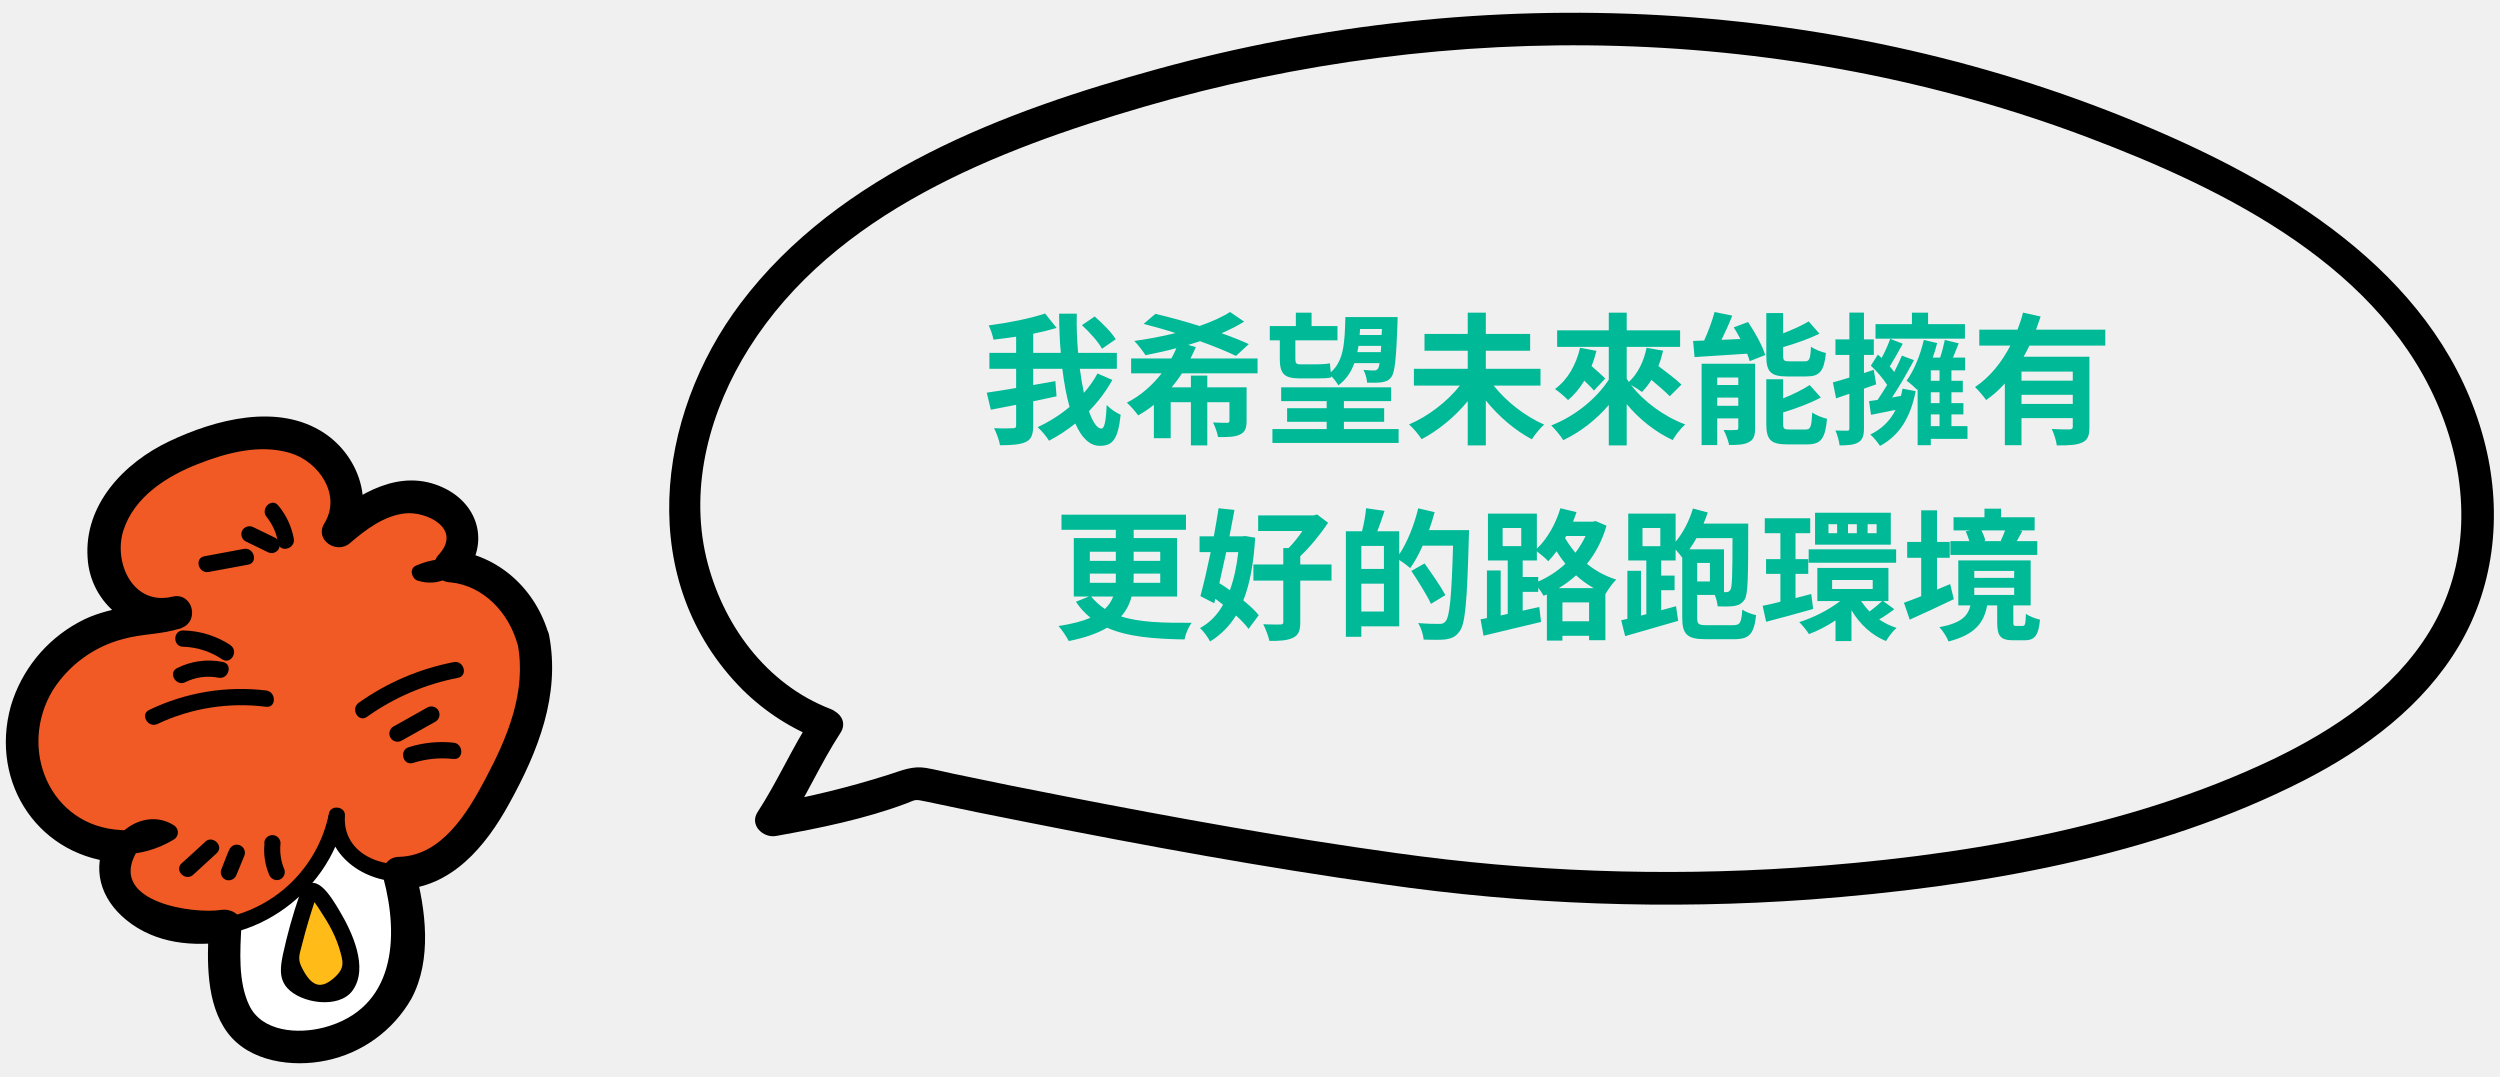
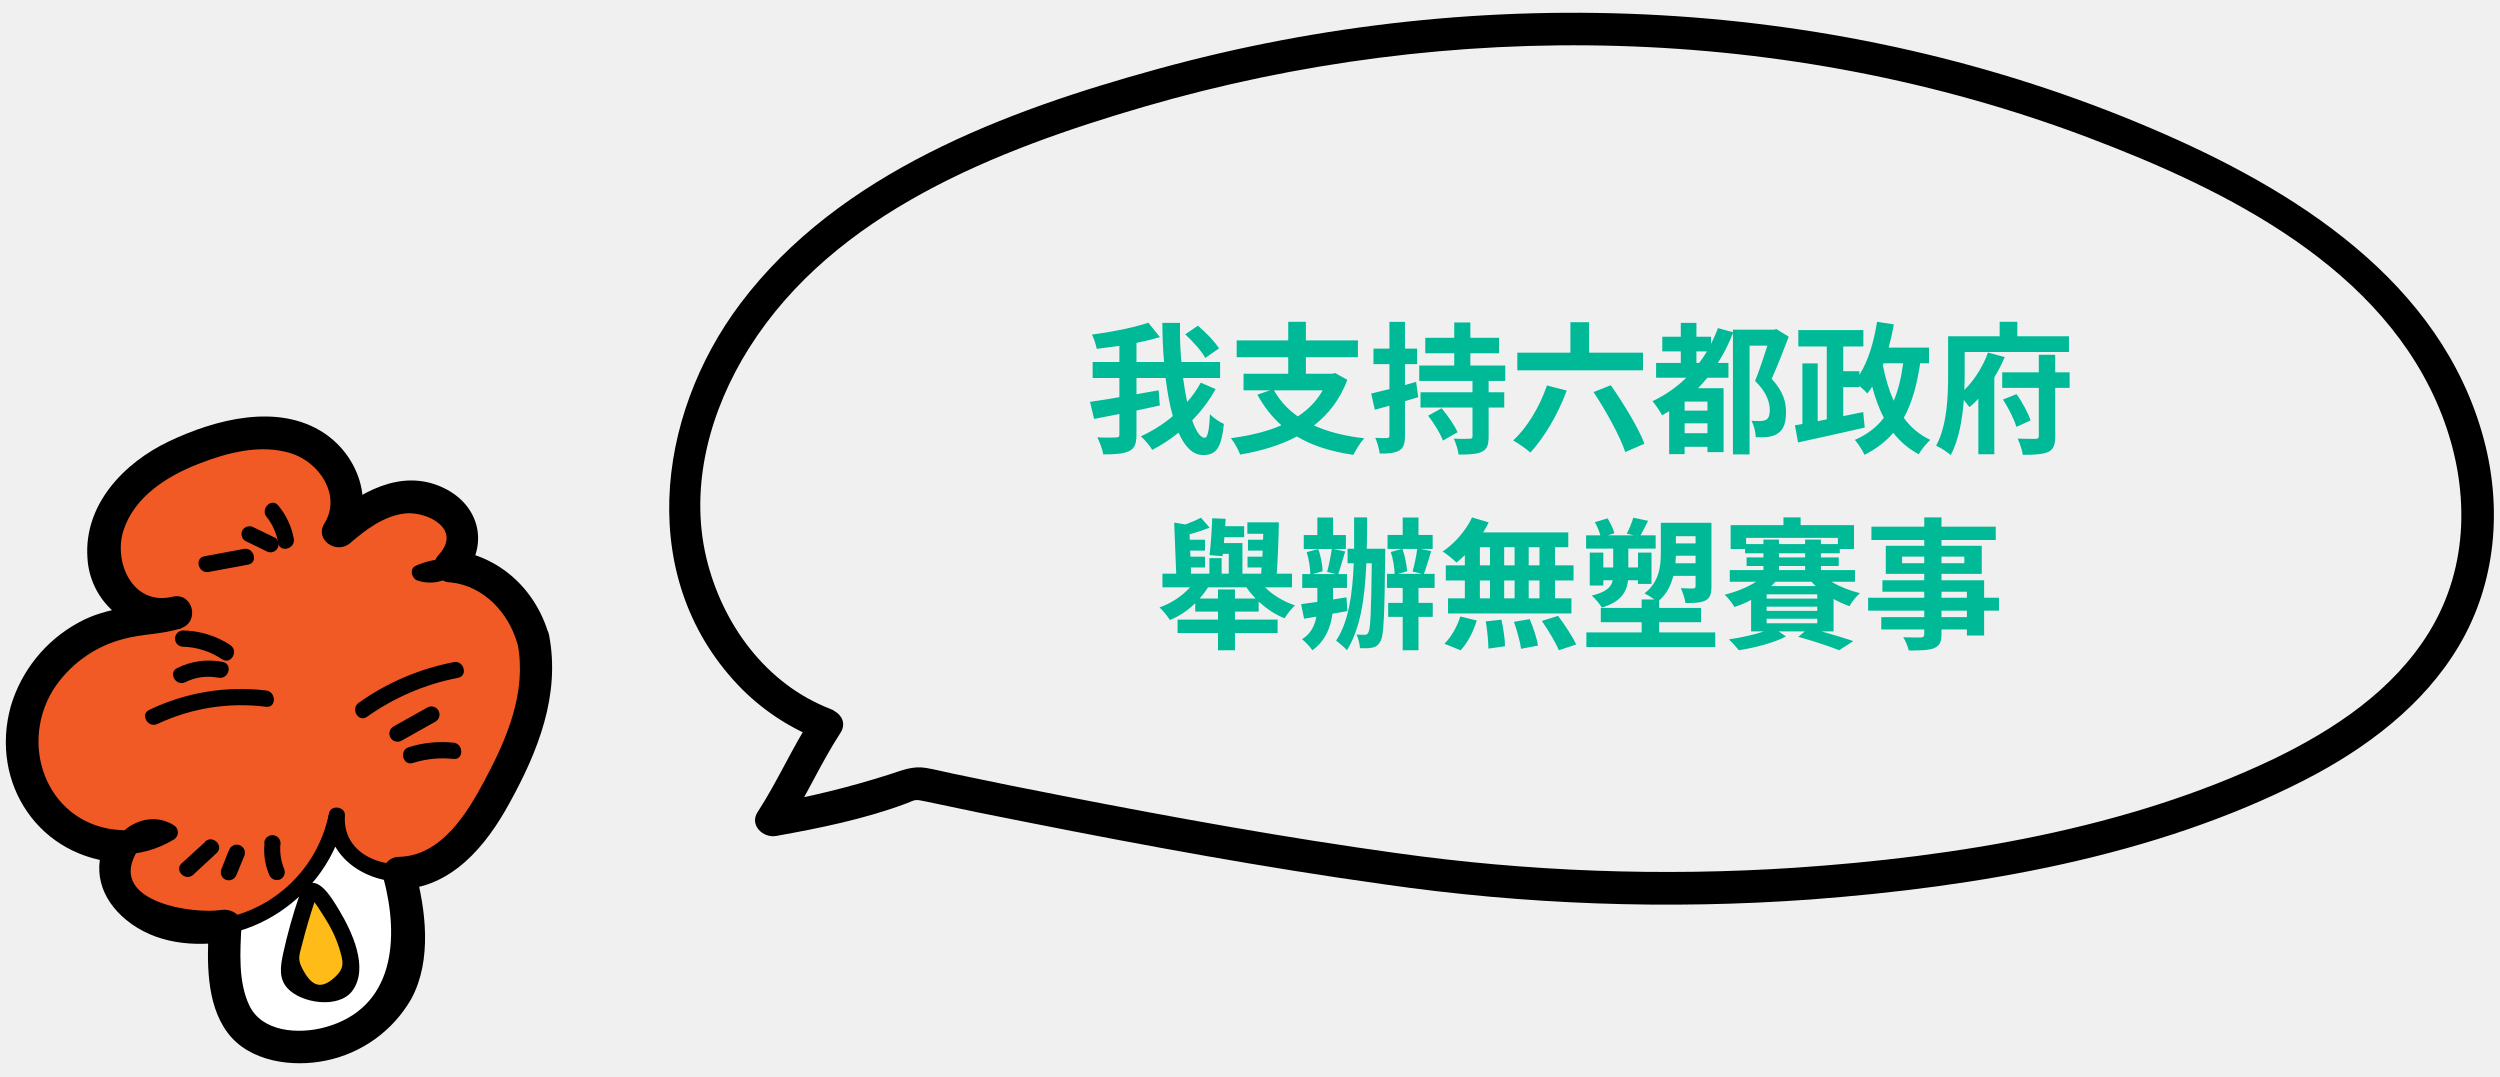
<svg xmlns="http://www.w3.org/2000/svg" viewBox="0 0 460 198">
  <defs>
-     <style>.a{fill:#fff;}.b{fill:#ffbc18;}.c{fill:#f15a24;}.d{font-size:26px;fill:#00b997;font-family:"PingFang TC", "HeiTi TC", "Microsoft JhengHei", sans-serif;font-weight:700;}</style>
+     <style>.a{fill:#fff;}.b{fill:#ffbc18;}.c{fill:#f15a24;}.d,.e{isolation:isolate;}.e{font-size:26px;fill:#00b997;font-family:MicrosoftJhengHeiBold, Microsoft JhengHei;font-weight:700;}</style>
  </defs>
  <path class="a" d="M64,148.76c9.69,3.32,11.89,19.16,10.92,27.84-1.35,12.08-17.09,20.16-28.13,13.9-5.46-3.1-5.51-12.09-5.43-17.81.06-3.79.8-15,5.41-16.23C46.73,156.46,55.14,145.73,64,148.76Z" />
  <path d="M63.56,150.2c9.13,3.65,11,17.79,9.8,26.32C71.85,187.35,57.23,195.4,47.5,189.2c-6.9-4.4-5.45-19.88-3.33-26.77.89-2.86,2.94-4.37,4.94-6.41,3.82-3.88,8.75-7.37,14.45-5.82a1.5,1.5,0,0,0,.8-2.89c-8.17-2.22-14.22,3.68-19.72,8.56C38.84,161,39.28,173,40.06,180c.48,4.28,1.68,8.9,5.45,11.45s9,3.16,13.53,2.34c9.58-1.73,17-9.41,17.5-19.17S74.6,151.4,64.36,147.31C62.57,146.59,61.79,149.49,63.56,150.2Z" />
-   <path class="b" d="M56.52,165.19a99.88,99.88,0,0,0-3.15,11.38,5.5,5.5,0,0,0,.07,3.5c.73,1.51,2.58,2,4.21,2.4,1.8.41,3.89.76,5.34-.38s1.59-2.86,1.49-4.51c-.32-5-3.25-9.33-6.08-13.42C58.4,164.16,57.23,163.09,56.52,165.19Z" />
-   <path d="M55.08,164.8a94.86,94.86,0,0,0-3,10.73c-.45,2.16-.84,4.44.76,6.24,2.53,2.87,9.52,3.9,12,.53,3.1-4.21-.11-10.92-2.37-14.71-1.52-2.53-4.71-8.12-7.23-3.15-.87,1.72,1.71,3.24,2.59,1.51-.41-.79-.41-.79,0,0l.7,1c.67,1.07,1.38,2.11,2,3.21a22.17,22.17,0,0,1,1.85,4.17c.8,2.67,1.16,3.76-.91,5.6-2.41,2.14-4,1.47-5.5-1.09-1.31-2.24-1-2.75-.38-5.1.69-2.76,1.52-5.48,2.41-8.18C58.58,163.76,55.68,163,55.08,164.8Z" />
-   <path class="c" d="M29.67,113.66c-8.62-.14-17.41,4-22.13,11.16s-4.77,17.44.58,24.2,16,8.94,23.16,4.14c-4.13-3.39-10.88,1.91-10.17,7.21s6,8.84,11.27,9.94C45.47,173.08,59.84,163.22,62,150c-1.06,7.3,8.48,12.47,15.46,10.08s11.34-9.22,14.75-15.76c4.29-8.26,8-17.6,5.95-26.67S85.52,101.12,77.26,105.4c4.15,1.92,9-3.24,7.85-7.67s-6.35-6.84-10.89-6.28-8.48,3.36-11.91,6.39c3.9-5.38.26-13.63-5.73-16.48S43.45,79.73,37.2,82c-5.12,1.82-10.14,4.37-13.72,8.46s-5.47,10-3.76,15.11,7.62,8.89,12.78,7.2" />
-   <path d="M29.67,112.16c-14.77.17-28.68,11.3-27,27.07,1.52,14,17,22.7,29.34,15.23a1.53,1.53,0,0,0,0-2.6c-5-3.17-11.3.79-12.31,6.29-1.22,6.63,5.3,11.65,10.94,13.28,14.42,4.18,30-6.76,32.75-21l-3-.4c-.56,7.78,7.52,12.87,14.69,12.09C85,161,90.79,150.64,94.66,142.73c4.51-9.23,8.5-21.16,2.72-30.77-4.32-7.18-12.92-11.4-20.88-7.86-1.25.56-.76,2.39.36,2.74,7.46,2.32,12.62-7.13,7.93-12.85-6.66-8.1-17.29-2.59-23.54,2.79l2.36,1.81c3.73-6,1-13.76-4.67-17.57-8-5.35-19.08-2.28-27,1.5-7.76,3.69-15,10.87-14.27,20.14.62,7.65,7.72,13.32,15.27,11.52,1.88-.45,1.08-3.34-.8-2.89-8.34,2-13.06-6.94-10.83-14C23.4,90.52,29.81,86.42,36.06,84c5.57-2.18,11.92-3.76,17.82-2,6.19,1.82,10.86,9.12,7.14,15.13-.94,1.52,1.11,2.89,2.35,1.82,3.67-3.15,8-6.43,13.16-5.92a8.65,8.65,0,0,1,5.76,2.66c3,3.4.45,9.89-4.63,8.31l.36,2.74c7.59-3.38,16,2.82,18.3,10.08,2.63,8.18-.67,17.12-4.25,24.45-3,6.07-6.56,13-12.74,16.39-6,3.27-16.46.69-15.86-7.6.12-1.67-2.62-2.06-2.94-.4a24.56,24.56,0,0,1-18.06,18.95,20.11,20.11,0,0,1-13.36-.94c-2.63-1.22-5.52-3.38-6.28-6.36-1-4.1,3.33-9.58,7.69-6.8v-2.6c-11.59,7-25.21-2.6-24.95-15.49s12-21.07,24.1-21.21a1.5,1.5,0,0,0,0-3Z" />
-   <path d="M42.39,118.69A16.5,16.5,0,0,0,33.7,116c-1.93,0-1.93,3,0,3a13.5,13.5,0,0,1,7.17,2.31c1.62,1.07,3.12-1.52,1.52-2.59Z" />
-   <path d="M41,121.8a12.94,12.94,0,0,0-8.41,1.13c-1.73.85-.21,3.44,1.51,2.59a9.53,9.53,0,0,1,6.1-.82c1.89.36,2.7-2.53.8-2.9Z" />
-   <path d="M73.85,136.3l6.28-3.52a1.5,1.5,0,0,0-1.52-2.59l-6.27,3.52a1.5,1.5,0,0,0,1.51,2.59Z" />
-   <path d="M76,140.38a18,18,0,0,1,7.44-.73c1.92.19,1.91-2.81,0-3a20.48,20.48,0,0,0-8.23.83c-1.84.58-1.06,3.47.79,2.9Z" />
-   <path d="M37.74,154.92l-4.31,3.92c-1.44,1.3.69,3.42,2.12,2.12L39.86,157c1.43-1.3-.7-3.42-2.12-2.12Z" />
-   <path d="M42.06,156.56l-1.38,3.53a1.51,1.51,0,0,0,1,1.84,1.54,1.54,0,0,0,1.85-1L45,157.36a1.5,1.5,0,1,0-2.89-.8Z" />
+   <path class="b" d="M56.52,165.19a99.88,99.88,0,0,0-3.15,11.38,5.52,5.52,0,0,0,.07,3.5c.73,1.51,2.58,2,4.21,2.4,1.8.41,3.89.76,5.34-.38s1.59-2.86,1.49-4.51c-.32-5-3.25-9.33-6.08-13.42C58.4,164.16,57.23,163.09,56.52,165.19Z" />
+   <path d="M55.08,164.8a94.81,94.81,0,0,0-3,10.73c-.45,2.16-.84,4.44.76,6.24,2.53,2.87,9.52,3.9,12,.53,3.1-4.21-.11-10.92-2.37-14.71-1.52-2.53-4.71-8.12-7.23-3.15-.87,1.72,1.71,3.24,2.59,1.51h0l.7,1c.67,1.07,1.38,2.11,2,3.21a21.89,21.89,0,0,1,1.85,4.17c.8,2.67,1.16,3.76-.91,5.6-2.41,2.14-4,1.47-5.5-1.09-1.31-2.24-1-2.75-.38-5.1.69-2.76,1.52-5.48,2.41-8.18C58.58,163.76,55.68,163,55.08,164.8Z" />
+   <path class="c" d="M29.67,113.66c-8.62-.14-17.41,4-22.13,11.16s-4.77,17.44.58,24.2,16,8.94,23.16,4.14c-4.13-3.39-10.88,1.91-10.17,7.21s6,8.84,11.27,9.94C45.47,173.08,59.84,163.22,62,150c-1.06,7.3,8.48,12.47,15.46,10.08s11.34-9.22,14.75-15.76c4.29-8.26,8-17.6,6-26.67s-12.64-16.53-20.9-12.25c4.15,1.92,9-3.24,7.85-7.67s-6.35-6.84-10.89-6.28-8.48,3.36-11.91,6.39c3.9-5.38.26-13.63-5.73-16.48S43.45,79.73,37.2,82c-5.12,1.82-10.14,4.37-13.72,8.46s-5.47,10-3.76,15.11,7.62,8.89,12.78,7.2" />
+   <path d="M29.67,112.16c-14.77.17-28.68,11.3-27,27.07,1.52,14,17,22.7,29.34,15.23a1.53,1.53,0,0,0,.49-2.11,1.44,1.44,0,0,0-.49-.49c-5-3.17-11.3.79-12.31,6.29-1.22,6.63,5.3,11.65,10.94,13.28,14.42,4.18,30-6.76,32.75-21l-3-.4c-.56,7.78,7.52,12.87,14.69,12.09C85,161,90.79,150.64,94.66,142.73c4.51-9.23,8.5-21.16,2.72-30.77-4.32-7.18-12.92-11.4-20.88-7.86-1.25.56-.76,2.39.36,2.74,7.46,2.32,12.62-7.13,7.93-12.85-6.66-8.1-17.29-2.59-23.54,2.79l2.36,1.81c3.73-6,1-13.76-4.67-17.57-8-5.35-19.08-2.28-27,1.5-7.76,3.69-15,10.87-14.27,20.14.62,7.65,7.72,13.32,15.27,11.52,1.88-.45,1.08-3.34-.8-2.89-8.34,2-13.06-6.94-10.83-14C23.4,90.52,29.81,86.42,36.06,84c5.57-2.18,11.92-3.76,17.82-2,6.19,1.82,10.86,9.12,7.14,15.13-.94,1.52,1.11,2.89,2.35,1.82,3.67-3.15,8-6.43,13.16-5.92a8.68,8.68,0,0,1,5.76,2.66c3,3.4.45,9.89-4.63,8.31l.36,2.74c7.59-3.38,16,2.82,18.3,10.08,2.63,8.18-.67,17.12-4.25,24.45-3,6.07-6.56,13-12.74,16.39-6,3.27-16.46.69-15.86-7.6.12-1.67-2.62-2.06-2.94-.4a24.54,24.54,0,0,1-18.06,19,20.13,20.13,0,0,1-13.36-.94c-2.63-1.22-5.52-3.38-6.28-6.36-1-4.1,3.33-9.58,7.69-6.8v-2.6c-11.59,7-25.21-2.6-24.95-15.49s12-21.07,24.1-21.21a1.5,1.5,0,0,0,0-3Z" />
+   <path d="M42.39,118.69A16.5,16.5,0,0,0,33.7,116a1.5,1.5,0,0,0,0,3,13.5,13.5,0,0,1,7.17,2.31c1.62,1.07,3.12-1.52,1.52-2.59Z" />
+   <path d="M41,121.8a13,13,0,0,0-8.41,1.13c-1.73.85-.21,3.44,1.51,2.59a9.53,9.53,0,0,1,6.1-.82C42.09,125.06,42.9,122.17,41,121.8Z" />
+   <path d="M73.85,136.3l6.28-3.52a1.5,1.5,0,0,0-1.52-2.59h0l-6.27,3.52a1.5,1.5,0,0,0,1.51,2.59Z" />
+   <path d="M76,140.38a18,18,0,0,1,7.44-.73c1.92.19,1.91-2.81,0-3a20.48,20.48,0,0,0-8.23.83C73.37,138.06,74.15,141,76,140.38Z" />
+   <path d="M37.74,154.92l-4.31,3.92c-1.44,1.3.69,3.42,2.12,2.12l4.31-4c1.43-1.3-.7-3.42-2.12-2.12Z" />
+   <path d="M42.06,156.56l-1.38,3.53a1.51,1.51,0,0,0,1,1.84,1.54,1.54,0,0,0,1.85-1L45,157.36a1.5,1.5,0,0,0-2.87-.89s0,.06,0,.09Z" />
  <path d="M48.67,155.2a11.54,11.54,0,0,0,.83,5.69,1.55,1.55,0,0,0,1.85,1,1.51,1.51,0,0,0,1-1.84,9.64,9.64,0,0,1-.73-4.89,1.5,1.5,0,0,0-3,0Z" />
-   <path d="M54.06,99.12A13.19,13.19,0,0,0,51.19,93c-1.23-1.49-3.34.64-2.13,2.12a10.18,10.18,0,0,1,2.11,4.78c.34,1.9,3.23,1.09,2.89-.8Z" />
-   <path d="M50.73,99l-4.12-2a1.55,1.55,0,0,0-2,.54,1.51,1.51,0,0,0,.54,2.05l4.11,2a1.53,1.53,0,0,0,2-.53A1.52,1.52,0,0,0,50.73,99Z" />
-   <path d="M44.86,101l-7.25,1.35c-1.9.35-1.1,3.25.79,2.89l7.26-1.35c1.89-.35,1.09-3.24-.8-2.89Z" />
-   <path d="M67.52,131.9a42.92,42.92,0,0,1,16.76-7.18c1.89-.37,1.09-3.26-.8-2.89A45,45,0,0,0,66,129.31c-1.56,1.11-.07,3.71,1.52,2.59Z" />
-   <path d="M49,127.05a38.91,38.91,0,0,0-21.54,3.57c-1.75.82-.23,3.41,1.51,2.59a36.17,36.17,0,0,1,20-3.16c1.91.23,1.89-2.77,0-3Z" />
-   <path d="M101,116.86c-2.39-8.47-9.26-14.79-18.09-15.69l2.12,5.12c5.11-5.68,3.43-13.37-3.53-16.59-7.8-3.62-15.46,1-21.33,6l4.71,3.63c4.17-6.72,1.16-15.4-5.2-19.63-8.48-5.64-20.1-2.51-28.56,1.51-8.28,3.93-15.68,11.64-15,21.43a14.12,14.12,0,0,0,17.17,13l-1.6-5.79c-5.83,1.92-11.72,1.56-17.34,4.72A25.89,25.89,0,0,0,2,129.89C-2,144.22,7.34,158,22.28,158.74l-2.6-4.52c-2.87,5.57-1.24,11.13,3.55,15.05,5.39,4.4,12.36,5,19,3.95l-3.8-2.89c-.33,6.38-.58,14.29,3.44,19.68s12,6.43,18.18,5.12a23.54,23.54,0,0,0,15.64-11.36c3.84-7.12,2.67-16.42.63-23.9l-2.89,3.8c9.63-.27,16-8,20.29-15.86,5.27-9.53,9.42-19.93,7.31-30.95-.73-3.79-6.51-2.18-5.79,1.6,1.7,8.83-1.92,17.34-6,25-3.28,6.18-8,14-15.82,14.2a3,3,0,0,0-2.9,3.8c3,11.11,2.15,24.13-10.88,27.59-4.71,1.25-11.46.87-13.8-4.11-2.05-4.35-1.66-9.92-1.42-14.62.11-2.13-2-3.18-3.8-2.89-4.9.77-20.33-1.34-15.75-10.19a3,3,0,0,0-2.59-4.51c-13.12-.63-19.09-15-12.52-25.8a21.91,21.91,0,0,1,12.88-9.35c3.57-1,7.13-.81,10.66-2s2.18-6.69-1.6-5.79c-7.23,1.72-10.87-6.24-9-12.18,2-6.21,8-10,13.74-12.24,5.29-2.08,11.41-3.71,17-2,5.27,1.59,9.45,7.75,6.24,12.93-1.88,3,2.23,5.77,4.71,3.64,2.88-2.47,6.17-5,10.07-5.47s10.64,2.74,6.3,7.56a3,3,0,0,0,2.13,5.12c6.11.62,10.7,5.6,12.3,11.29C96.28,122.17,102.07,120.59,101,116.86Z" />
-   <path d="M149.47,131.85c-3.69,5.67-6.38,11.9-10.07,17.57-1.56,2.38,1,4.83,3.39,4.4,8-1.43,16.36-3.13,24-6,1.75-.67,1.4-.81,3.69-.32q9.28,2,18.6,3.81c21.75,4.32,43.59,8.33,65.56,11.4a365,365,0,0,0,78.45,2.8c30.62-2.3,63.29-7.83,90.88-21.94,11.27-5.76,22-13.76,28.52-24.82,6.76-11.46,7.94-25.11,4.55-37.86-7.77-29.21-35-46.1-61.09-57.22C338.58-.84,273-3.82,213.06,12.68,185,20.39,154.42,31.76,136.28,55.79c-15.75,20.86-19.35,51.32.33,71.09a41.32,41.32,0,0,0,14.65,9.38c3.61,1.38,5.17-4.42,1.6-5.79-11.94-4.58-20-15.67-22.91-27.89-3.13-13.31.73-27.19,7.88-38.54,15.71-24.92,45.6-36.49,72.64-44.39C267,3.16,328.76,4.42,384,25.22c25.58,9.65,54.8,24,65.32,51.17,5.07,13.08,5.12,27.71-2.34,39.88-6.58,10.75-17.49,18-28.66,23.39-26.94,12.88-58.43,18-88,20a357.93,357.93,0,0,1-73.45-2.7c-20.35-2.82-40.58-6.48-60.74-10.41q-10.38-2-20.74-4.19c-1.67-.35-3.34-.78-5-1.06-2.51-.42-4.44.46-6.91,1.25A170.32,170.32,0,0,1,141.19,148l3.39,4.41c3.69-5.67,6.38-11.91,10.07-17.57,2.11-3.25-3.08-6.26-5.18-3Z" />
-   <text class="d" transform="translate(180.75 79.61)">我希望未來能擁有<tspan x="13" y="36">更好的路跑環境</tspan>
-   </text>
+   <path d="M54.06,99.12A13.26,13.26,0,0,0,51.19,93c-1.23-1.49-3.34.64-2.13,2.12a10.18,10.18,0,0,1,2.11,4.78c.34,1.9,3.23,1.09,2.89-.8Z" />
+   <path d="M50.73,99l-4.12-2a1.55,1.55,0,0,0-2,.54,1.51,1.51,0,0,0,.54,2l4.11,2A1.49,1.49,0,0,0,50.73,99Z" />
+   <path d="M44.86,101l-7.25,1.35c-1.9.35-1.1,3.25.79,2.89l7.26-1.35C47.55,103.54,46.75,100.65,44.86,101Z" />
+   <path d="M67.52,131.9a42.92,42.92,0,0,1,16.76-7.18c1.89-.37,1.09-3.26-.8-2.89A45,45,0,0,0,66,129.31C64.44,130.42,65.93,133,67.52,131.9Z" />
+   <path d="M49,127.05a38.93,38.93,0,0,0-21.54,3.57c-1.75.82-.23,3.41,1.51,2.59a36.16,36.16,0,0,1,20-3.16c1.91.23,1.89-2.77,0-3Z" />
+   <path d="M101,116.86c-2.39-8.47-9.26-14.79-18.09-15.69L85,106.29c5.11-5.68,3.43-13.37-3.53-16.59-7.8-3.62-15.46,1-21.33,6l4.71,3.63c4.17-6.72,1.16-15.4-5.2-19.63-8.48-5.64-20.1-2.51-28.56,1.51-8.28,3.93-15.68,11.64-15,21.43A14.12,14.12,0,0,0,31,116a14.68,14.68,0,0,0,2.29-.32l-1.6-5.79c-5.83,1.92-11.72,1.56-17.34,4.72A25.9,25.9,0,0,0,2,129.89C-2,144.22,7.34,158,22.28,158.74l-2.6-4.52c-2.87,5.57-1.24,11.13,3.55,15.05,5.39,4.4,12.36,5,19,3.95l-3.8-2.89c-.33,6.38-.58,14.29,3.44,19.68s12,6.43,18.18,5.12a23.54,23.54,0,0,0,15.64-11.36c3.84-7.12,2.67-16.42.63-23.9l-2.89,3.8c9.63-.27,16-8,20.29-15.86,5.27-9.53,9.42-19.93,7.31-30.95-.73-3.79-6.51-2.18-5.79,1.6,1.7,8.83-1.92,17.34-6,25-3.28,6.18-8,14-15.82,14.2a3,3,0,0,0-3,3,3.16,3.16,0,0,0,.11.81c3,11.11,2.15,24.13-10.88,27.59-4.71,1.25-11.46.87-13.8-4.11-2.05-4.35-1.66-9.92-1.42-14.62.11-2.13-2-3.18-3.8-2.89-4.9.77-20.33-1.34-15.75-10.19a3,3,0,0,0-2.59-4.51c-13.12-.63-19.09-15-12.52-25.8a21.92,21.92,0,0,1,12.88-9.35c3.57-1,7.13-.81,10.66-2s2.18-6.69-1.6-5.79c-7.23,1.72-10.87-6.24-9-12.18,2-6.21,8-10,13.74-12.24,5.29-2.08,11.41-3.71,17-2,5.27,1.59,9.45,7.75,6.24,12.93-1.88,3,2.23,5.77,4.71,3.64,2.88-2.47,6.17-5,10.07-5.47s10.64,2.74,6.3,7.56a3,3,0,0,0,2.13,5.12c6.11.62,10.7,5.6,12.3,11.29C96.28,122.17,102.07,120.59,101,116.86Z" />
+   <path d="M149.47,131.85c-3.69,5.67-6.38,11.9-10.07,17.57-1.56,2.38,1,4.83,3.39,4.4,8-1.43,16.36-3.13,24-6,1.75-.67,1.4-.81,3.69-.32q9.28,2,18.6,3.81c21.75,4.32,43.59,8.33,65.56,11.4a365,365,0,0,0,78.45,2.8c30.62-2.3,63.29-7.83,90.88-21.94,11.27-5.76,22-13.76,28.52-24.82,6.76-11.46,7.94-25.11,4.55-37.86-7.77-29.21-35-46.1-61.09-57.22C338.58-.84,273-3.82,213.06,12.68,185,20.39,154.42,31.76,136.28,55.79c-15.75,20.86-19.35,51.32.33,71.09a41.32,41.32,0,0,0,14.65,9.38c3.61,1.38,5.17-4.42,1.6-5.79-11.94-4.58-20-15.67-22.91-27.89-3.13-13.31.73-27.19,7.88-38.54,15.71-24.92,45.6-36.49,72.64-44.39C267,3.16,328.76,4.42,384,25.22c25.58,9.65,54.8,24,65.32,51.17,5.07,13.08,5.12,27.71-2.34,39.88-6.58,10.75-17.49,18-28.66,23.39-26.94,12.88-58.43,18-88,20a358,358,0,0,1-73.45-2.7c-20.35-2.82-40.58-6.48-60.74-10.41q-10.38-2-20.74-4.19c-1.67-.35-3.34-.78-5-1.06-2.51-.42-4.44.46-6.91,1.25A169.27,169.27,0,0,1,141.19,148l3.39,4.41c3.69-5.67,6.38-11.91,10.07-17.57,2.11-3.25-3.08-6.26-5.18-3Z" />
+   <g class="d">
+     <text class="e" transform="translate(199.75 81.3)">我支持六都政府</text>
+     <text class="e" transform="translate(212.75 117.3)">舉辦無塑賽事</text>
+   </g>
</svg>
